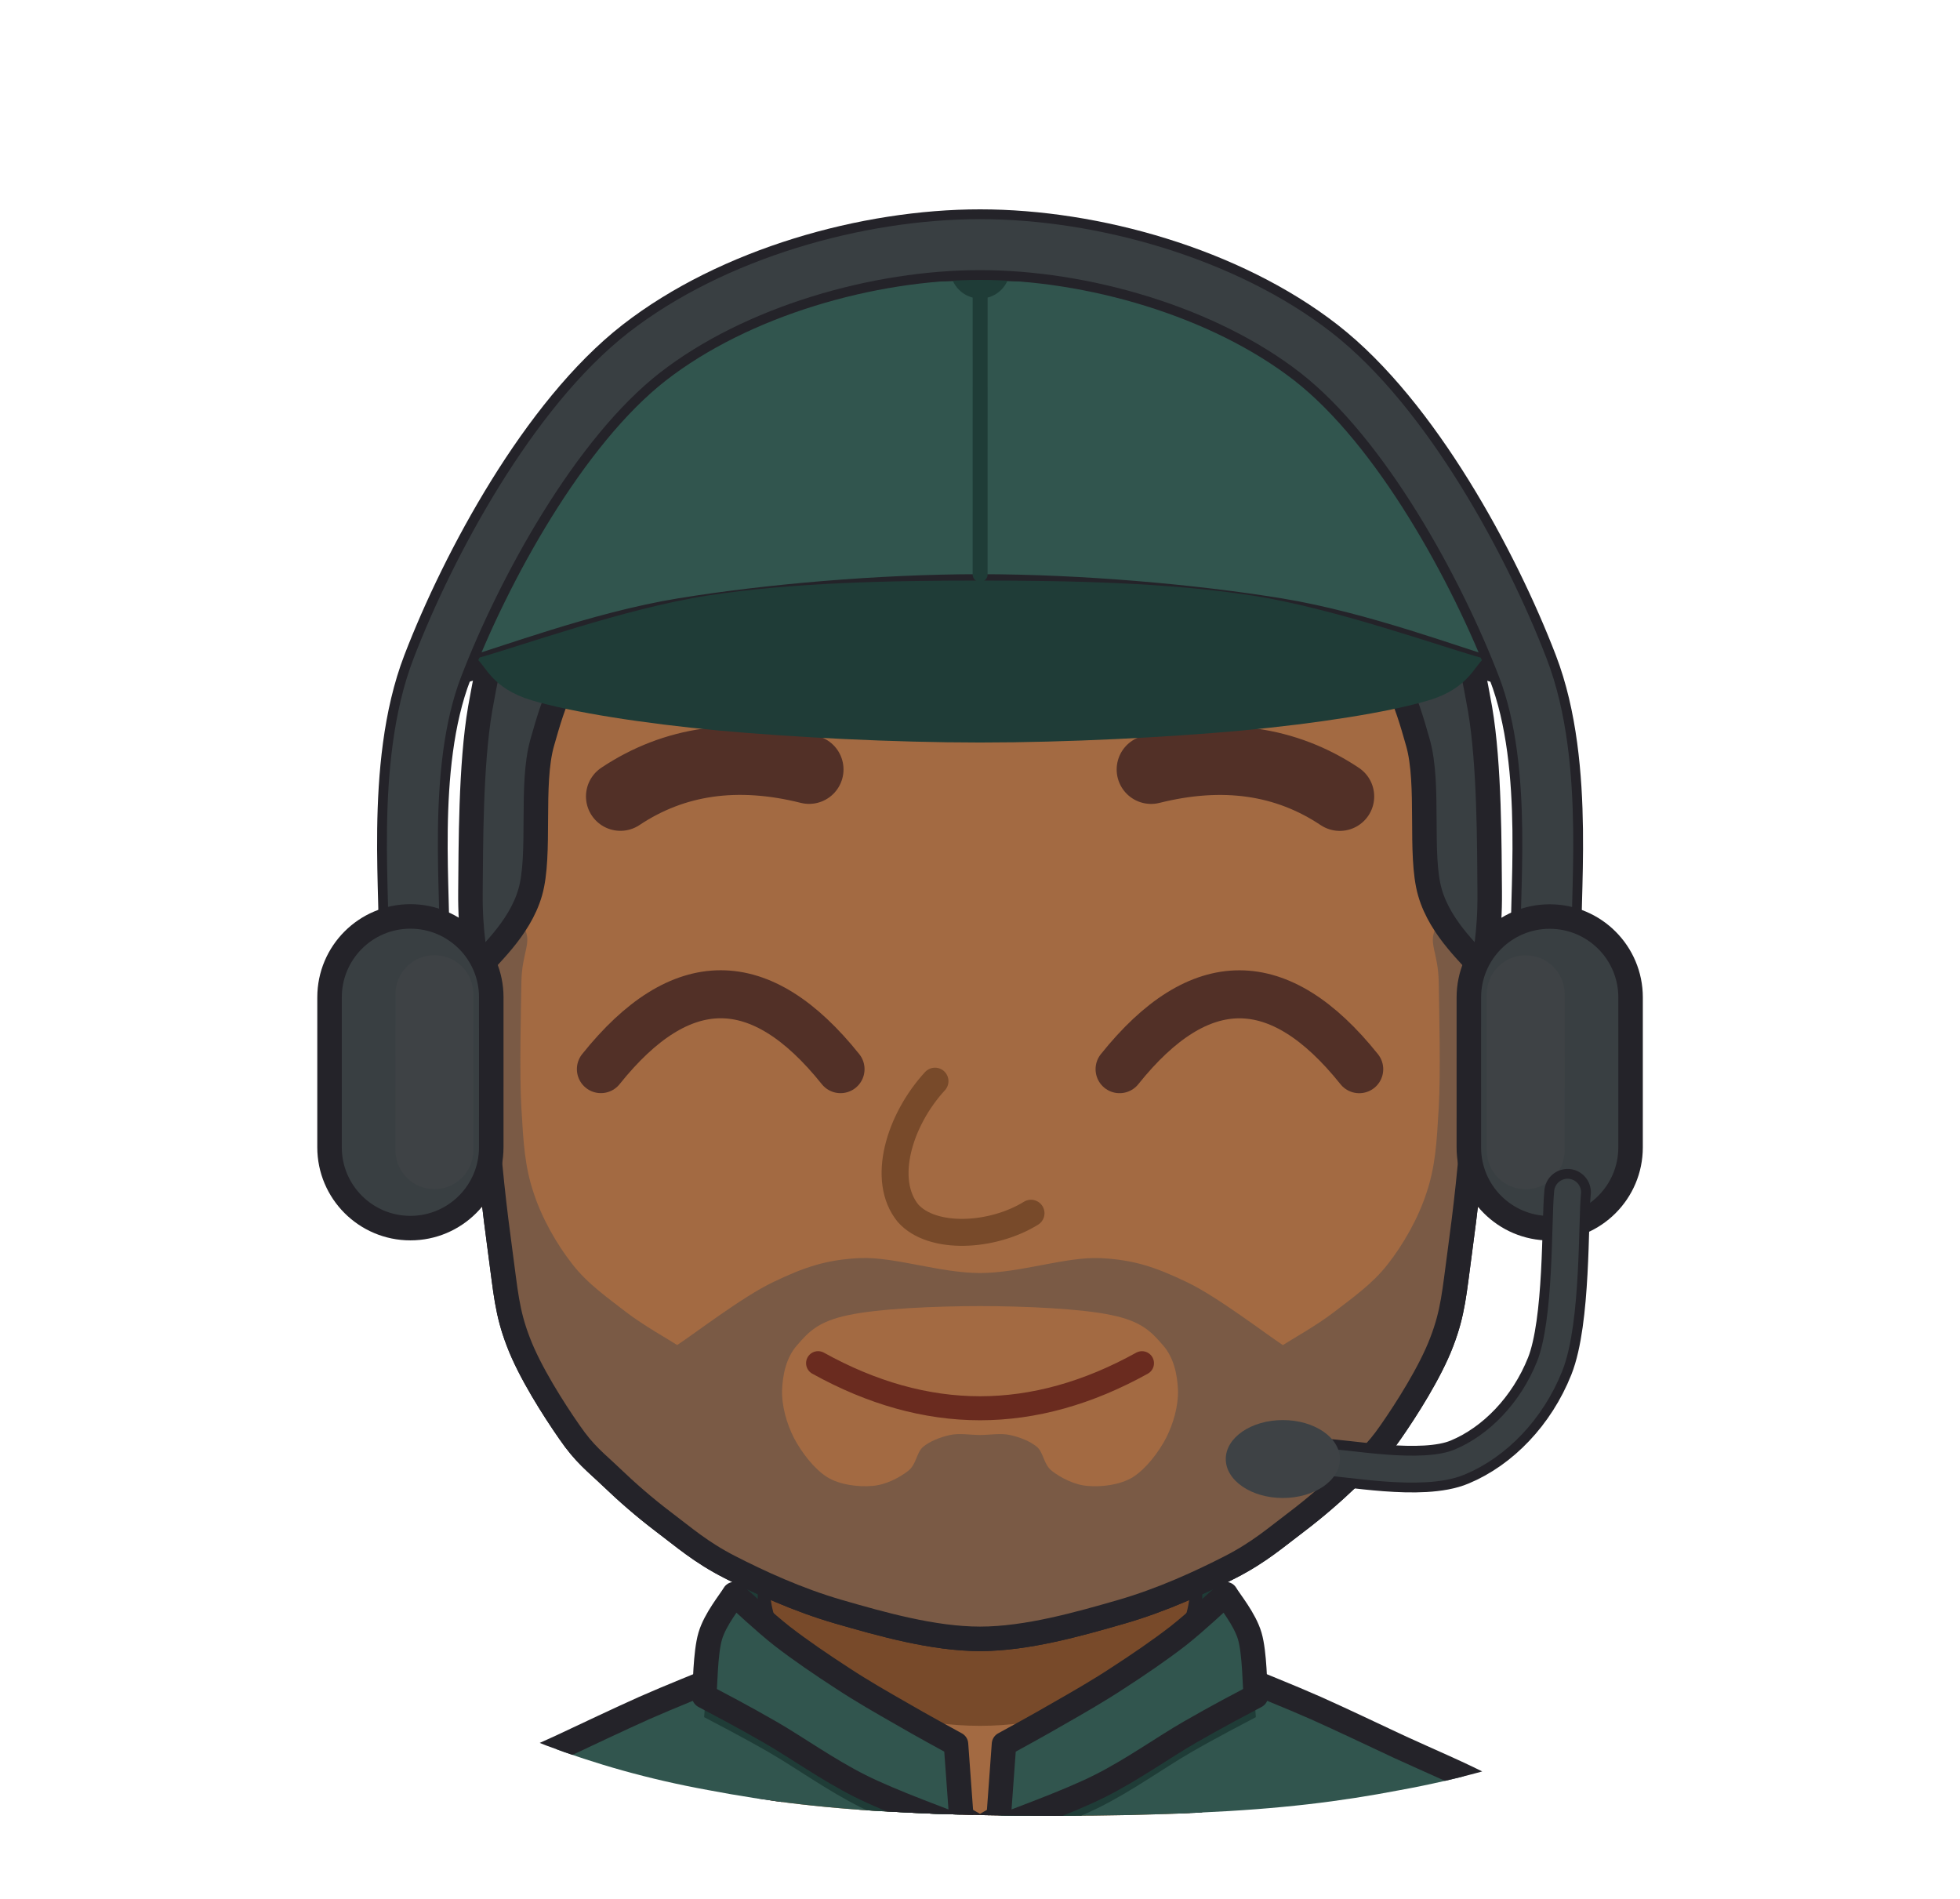
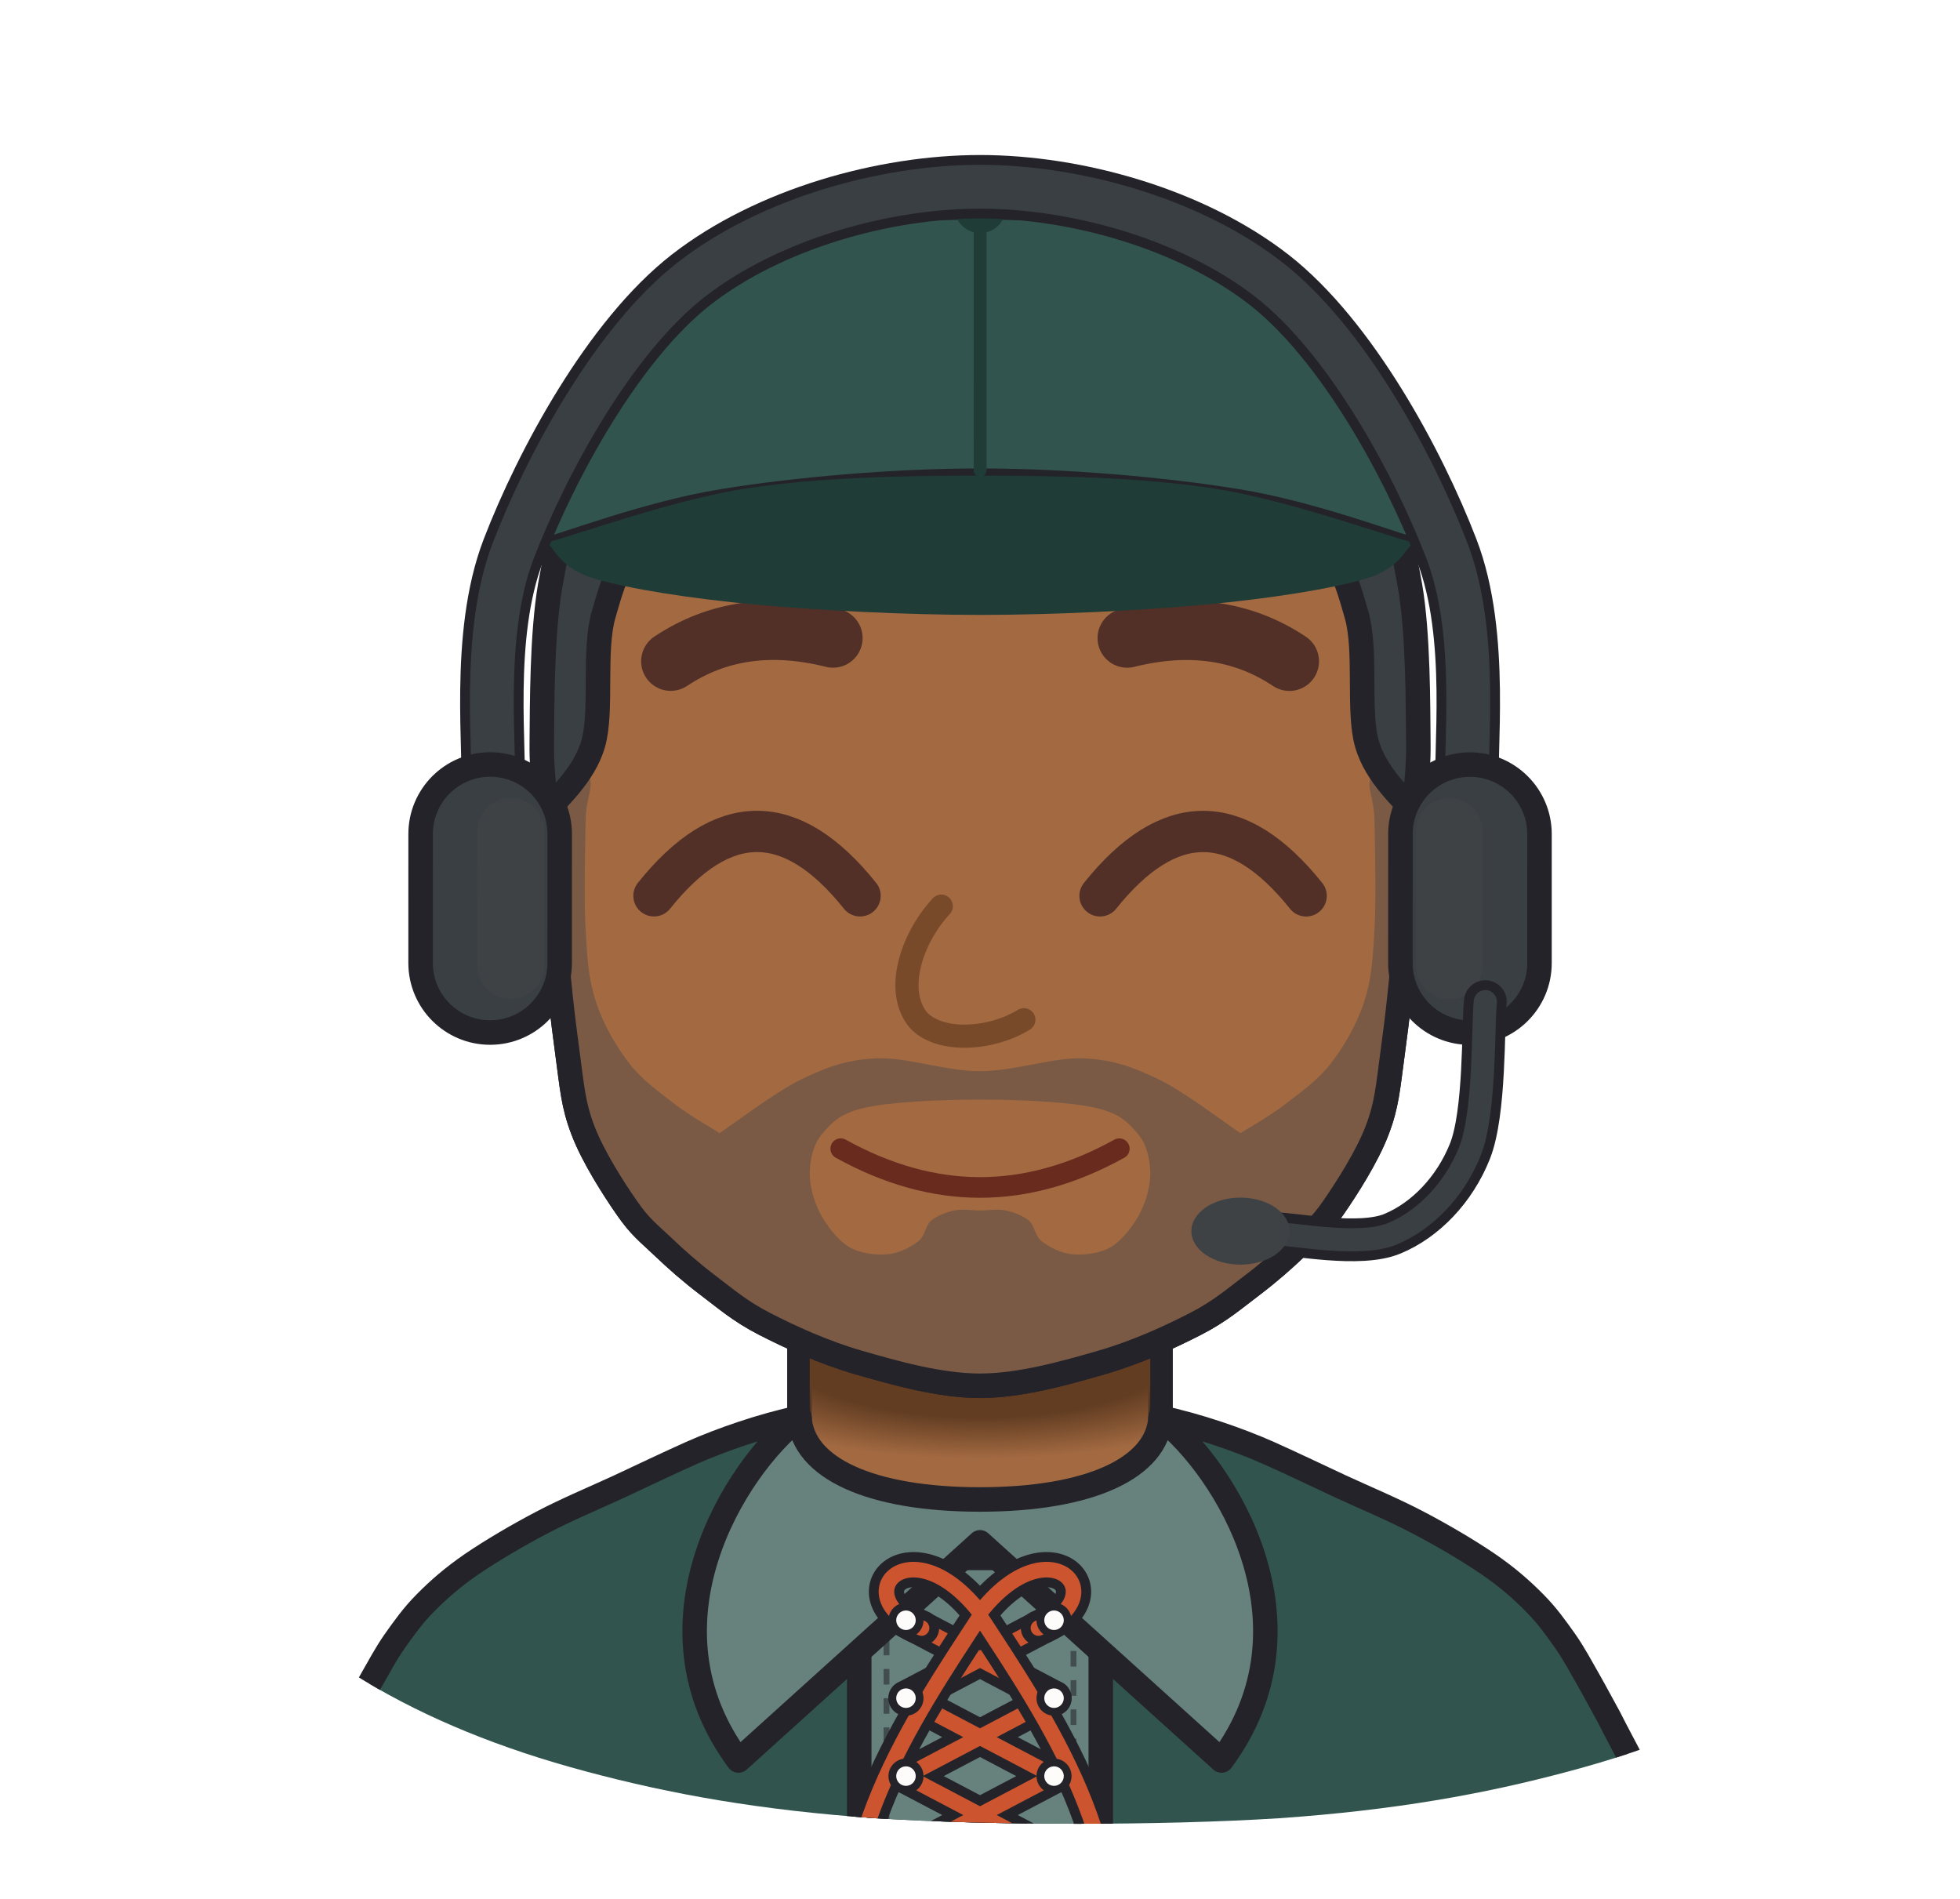
<svg xmlns="http://www.w3.org/2000/svg" viewBox="0 0 320 310" width="320" height="310">
  <defs>
    <clipPath id="cd17b">
      <rect x="-4000" y="-4000" width="9000" height="9000" />
    </clipPath>
+     <pattern id="cd17pat" width="60" height="60" patternUnits="userSpaceOnUse">
+       <rect width="60" height="60" fill="#7B2D86" />
+       <circle cx="30" cy="30" r="12" fill="#FFF4E6" />
+     </pattern>
    <clipPath id="cd17cr">
-       <path d="M1019.28 620.13C1040.02 589.43 1057.79 545.80 1036.78 522.90C1016.05 499.74 941.44 488.16 894.58 481.96C847.71 475.77 791.15 487.35 756.41 484.93C721.66 482.50 705.77 479.54 686.65 467.96C667.53 456.38 659.98 432.41 641.40 415.17C622.82 397.93 600.73 377.73 574.88 364.80C549.02 351.61 518.05 342.45 486.80 336.79C455.29 330.87 420.28 327.90 386.61 329.79C353.21 331.94 316.31 337.60 285.88 349.18C255.17 361.03 224.74 379.08 202.65 399.82C180.57 420.29 164.14 447.49 153.10 473.08C142.05 498.66 137.21 526.94 135.86 552.80C134.78 578.92 142.05 603.43 146.36 629.29C150.40 654.88 156.06 683.97 161.18 706.59C166.29 729.21 169.26 747.80 176.80 765.57C184.34 783.35 194.31 798.70 206.43 812.98C218.81 827.25 233.63 840.18 250.60 851.49C267.56 862.80 286.96 872.50 308.50 880.85C330.05 888.93 353.21 895.66 379.88 900.51C406.81 905.63 432.67 908.86 468.76 910.48C504.85 912.36 560.60 912.36 596.69 910.48C632.78 908.86 658.91 905.63 685.57 900.51C712.24 895.66 735.40 888.93 757.21 880.85C778.76 872.50 797.88 862.80 814.85 851.49C831.82 840.18 846.63 827.25 859.02 812.98C871.41 798.70 880.03 783.08 888.65 765.57C897.54 747.80 890.27 731.64 911.81 707.40C933.63 683.16 998.54 650.84 1019.28 620.13Z" />
-       <path d="M-473.50 -700.97L1473.50 -700.97L1473.50 664.63L-473.50 664.63Z" />
+       <path d="M1076.09 699.93C1069.77 658.54 1031.53 613.35 995.50 582.38C959.48 551.72 902.60 534.03 858.99 515.70C815.38 497.05 774.93 487.89 734.48 472.09C694.35 455.97 660.85 435.75 617.56 419.95C573.95 404.15 525.60 382.98 474.09 376.34C422.26 369.70 361.27 368.44 307.87 379.81C254.46 391.19 197.58 414.89 153.65 444.28C109.73 473.99 67.70 515.07 43.68 557.41C19.66 599.44 5.44 652.53 9.24 698.04C13.03 743.23 49.69 793.16 66.12 829.81C82.23 866.47 86.98 892.07 106.57 917.98C126.48 944.21 152.71 966.65 184.62 985.61C216.22 1004.57 253.83 1020.05 297.75 1031.74C341.36 1043.44 387.18 1051.65 446.28 1055.76C505.69 1059.55 594.17 1059.55 653.58 1055.76C712.67 1051.65 758.50 1043.44 802.11 1031.74C846.03 1020.05 883.64 1004.57 915.24 985.61C947.15 966.65 973.70 944.21 993.29 917.98C1012.88 892.07 1020.15 866.15 1033.74 829.81C1047.65 793.16 1082.41 741.01 1076.09 699.93Z" />
+       <path d="M-631.98 -820.90L1631.98 -820.90L1631.98 664.50L-631.98 664.50Z" />
    </clipPath>
    <clipPath id="cd17s">
-       <path d="M500 917.1L616.5 850.9C621.8 853.2 636.8 859.1 648.3 864.2C659.7 869.3 672.5 875.4 685.3 881.4C698.1 887.3 712.5 893.3 725 899.9C737.6 906.5 750.8 914.3 760.8 921.1C770.7 927.9 778 934.3 784.6 941C791.2 947.6 795.8 954.2 800.5 960.8C805.1 967.4 808.6 974.1 812.4 980.7C816.1 987.2 821.2 996.8 823 1000L177 1000C178.8 996.8 183.9 987.2 187.6 980.7C191.4 974.1 194.9 967.4 199.5 960.8C204.2 954.2 208.8 947.6 215.4 941C222 934.3 229.3 927.9 239.2 921.1C249.2 914.3 262.4 906.5 275 899.9C287.5 893.3 301.9 887.3 314.7 881.4C327.5 875.4 340.3 869.3 351.7 864.2C363.2 859.1 378.2 853.2 383.5 850.9L500 917.1Z" fill="#31554E" stroke="#242329" stroke-width="10.82" stroke-linejoin="round" stroke-linecap="round" transform="translate(500 1014) scale(0.86) translate(-500 -1000)" />
-       <path d="M378.2 868.2C378.7 863.7 378.7 849.2 380.9 841.7C383.1 834.2 389.7 826.2 391.5 823.2C395 826.2 404.7 835.5 412.6 841.7C420.6 847.9 430.3 854.5 439.1 860.2C447.9 865.9 457.2 871.2 465.6 876.1C474 881 485.4 887.1 489.4 889.3C489.9 895.5 491.6 920.2 492.1 926.4C484.6 923.3 461.2 914.9 447.1 907.9C432.9 900.8 418.8 890.7 407.3 884C395.9 877.4 383.1 870.8 378.2 868.2ZM621.8 868.2C621.3 863.7 621.3 849.2 619.1 841.7C616.9 834.2 610.3 826.2 608.5 823.2C605 826.2 595.3 835.5 587.4 841.7C579.4 847.9 569.7 854.5 560.9 860.2C552.1 865.9 542.8 871.2 534.4 876.1C526 881 514.6 887.1 510.6 889.3C510.1 895.5 508.4 920.2 507.9 926.4C515.4 923.3 538.8 914.9 552.9 907.9C567.1 900.8 581.2 890.7 592.7 884C604.1 877.4 616.9 870.8 621.8 868.2Z" fill="#1F3C37" transform="translate(500 1014) scale(0.86) translate(-500 -1000)" />
-       <path d="M378.2 858.9C378.7 854.5 378.7 839.9 380.9 832.4C383.1 824.9 389.7 817 391.5 813.9C395 817 404.7 826.2 412.6 832.4C420.6 838.6 430.3 845.2 439.1 850.9C447.9 856.7 457.2 862 465.6 866.8C474 871.7 485.4 877.9 489.4 880.1C489.9 886.2 491.6 911 492.1 917.1C484.6 914 461.2 905.7 447.1 898.6C432.9 891.5 418.8 881.4 407.3 874.8C395.9 868.2 383.1 861.5 378.2 858.9ZM621.8 858.9C621.3 854.5 621.3 839.9 619.1 832.4C616.9 824.9 610.3 817 608.5 813.9C605 817 595.3 826.2 587.4 832.4C579.4 838.6 569.7 845.2 560.9 850.9C552.1 856.7 542.8 862 534.4 866.8C526 871.7 514.6 877.9 510.6 880.1C510.1 886.2 508.4 911 507.9 917.1C515.4 914 538.8 905.7 552.9 898.6C567.1 891.5 581.2 881.4 592.7 874.8C604.1 868.2 616.9 861.5 621.8 858.9Z" fill="#31554E" stroke="#242329" stroke-width="10.82" stroke-linejoin="round" stroke-linecap="round" transform="translate(500 1014) scale(0.86) translate(-500 -1000)" />
-       <path d="M500 925.1L500 996" fill="none" stroke="#1F3C37" stroke-width="7.9" stroke-linecap="round" stroke-linejoin="round" transform="translate(500 1014) scale(0.86) translate(-500 -1000)" />
+       <path d="M500 899 C556 899 599.7 885 592.7 846.0 C611.7 850.0 633 857.4 648.3 864.2C659.7 869.3 672.5 875.4 685.3 881.4C698.1 887.3 712.5 893.3 725 899.9C737.6 906.5 750.8 914.3 760.8 921.1C770.7 927.9 778 934.3 784.6 941C791.2 947.6 795.8 954.2 800.5 960.8C805.1 967.4 808.6 974.1 812.4 980.7C816.1 987.2 821.2 996.8 823 1000C838 1030 872 1085 905 1200L95 1200C128 1085 162 1030 177 1000C178.8 996.8 183.9 987.2 187.6 980.7C191.4 974.1 194.9 967.4 199.5 960.8C204.2 954.2 208.8 947.6 215.4 941C222 934.3 229.3 927.9 239.2 921.1C249.2 914.3 262.4 906.5 275 899.9C287.5 893.3 301.9 887.3 314.7 881.4C327.5 875.4 340.3 869.3 351.7 864.2C367 857.4 388.3 850.0 407.3 846.0 C400.3 885 444 899 500 899Z" fill="#31554E" stroke="#242329" stroke-width="12.58" stroke-linejoin="round" stroke-linecap="round" transform="translate(500 1014) scale(0.86) translate(-500 -1000)" />
+       <path d="M438 918L562 918L562 1100L500 1160L438 1100Z" fill="#67817C" data-o="f" stroke="#242329" stroke-width="12.58" stroke-linejoin="round" stroke-linecap="round" transform="translate(500 1014) scale(0.86) translate(-500 -1000)" />
+       <path d="M452 930L452 1094L500 1142L548 1094L548 930" fill="none" stroke="#242329" stroke-width="3" stroke-dasharray="8 7" opacity=".55" transform="translate(500 1014) scale(0.86) translate(-500 -1000)" />
+       <path d="M500 888.0C556.0 888.0 591.0 872.0 592.7 846.0C626.0 872.0 676.0 952.0 624.0 1022.0L500.0 910.0L376.0 1022.0C324.0 952.0 374.0 872.0 407.3 846.0C409.0 872.0 444.0 888.0 500.0 888.0Z" fill="#67817C" stroke="#242329" stroke-width="12.58" stroke-linejoin="round" stroke-linecap="round" transform="translate(500 1014) scale(0.86) translate(-500 -1000)" />
+       <path d="M462 950L538 990M538 950L462 990M462 990L538 1030M538 990L462 1030M462 1030L538 1070M538 1030L462 1070M462 1070L538 1110M538 1070L462 1110" fill="none" stroke="#242329" stroke-width="15" stroke-linecap="round" stroke-linejoin="round" transform="translate(500 1014) scale(0.86) translate(-500 -1000)" />
+       <path d="M462 950L538 990M538 950L462 990M462 990L538 1030M538 990L462 1030M462 1030L538 1070M538 1030L462 1070M462 1070L538 1110M538 1070L462 1110" fill="none" stroke="#242329" stroke-width="18.06" stroke-linecap="round" stroke-linejoin="round" transform="translate(500 1014) scale(0.86) translate(-500 -1000)" />
+       <path d="M462 950L538 990M538 950L462 990M462 990L538 1030M538 990L462 1030M462 1030L538 1070M538 1030L462 1070M462 1070L538 1110M538 1070L462 1110" fill="none" stroke="#CC5530" stroke-width="8" stroke-linecap="round" stroke-linejoin="round" transform="translate(500 1014) scale(0.86) translate(-500 -1000)" />
+       <path d="M500 946C464 900 430 938 470 954M500 946C536 900 570 938 530 954M500 948C466 1000 418 1070 436 1145M500 948C534 1000 582 1070 564 1145" fill="none" stroke="#242329" stroke-width="15" stroke-linecap="round" stroke-linejoin="round" transform="translate(500 1014) scale(0.86) translate(-500 -1000)" />
+       <path d="M500 946C464 900 430 938 470 954M500 946C536 900 570 938 530 954M500 948C466 1000 418 1070 436 1145M500 948C534 1000 582 1070 564 1145" fill="none" stroke="#242329" stroke-width="18.06" stroke-linecap="round" stroke-linejoin="round" transform="translate(500 1014) scale(0.86) translate(-500 -1000)" />
+       <path d="M500 946C464 900 430 938 470 954M500 946C536 900 570 938 530 954M500 948C466 1000 418 1070 436 1145M500 948C534 1000 582 1070 564 1145" fill="none" stroke="#CC5530" stroke-width="8" stroke-linecap="round" stroke-linejoin="round" transform="translate(500 1014) scale(0.86) translate(-500 -1000)" />
    </clipPath>
    <clipPath id="cd17eL">
      <ellipse cx="385.5" cy="569" rx="59.6" ry="60.9" />
    </clipPath>
    <clipPath id="cd17eR">
      <ellipse cx="614.5" cy="569" rx="59.6" ry="60.9" />
    </clipPath>
    <filter id="cd17bl" x="-60%" y="-90%" width="220%" height="280%">
      <feGaussianBlur stdDeviation="15" />
    </filter>
    <clipPath id="cd17eo">
      <path d="M-1000 -1000H2000V2000H-1000Z" />
    </clipPath>
    <clipPath id="cd17ck">
      <ellipse cx="385.5" cy="561.1" rx="66.5" ry="65.2" />
      <ellipse cx="385.5" cy="569" rx="62.6" ry="63.9" />
      <ellipse cx="614.5" cy="561.1" rx="66.5" ry="65.2" />
      <ellipse cx="614.5" cy="569" rx="62.6" ry="63.9" />
    </clipPath>
  </defs>
-   <g transform="translate(-55 -107) scale(0.43)">
+   <g transform="translate(-24.9 -95.88) scale(0.3698)">
    <g clip-path="url(#cd17b)">
      <g transform="translate(500 1014) scale(0.86) translate(-500 -1000)">
        <g clip-path="url(#cd17cr)">
          <g transform="translate(0 0.06)">
-             <path d="M500 800.6C525.6 800.6 558.7 802.4 576.8 804.6C594.9 806.8 601.5 805.3 608.5 813.9C615.6 822.5 619.6 843.4 619.1 856.2C618.7 869 625.8 880.5 605.9 890.7C586 900.8 535.3 917.1 500 917.1C464.7 917.1 414 900.8 394.1 890.7C374.2 880.5 381.3 869 380.9 856.2C380.4 843.4 384.4 822.5 391.5 813.9C398.5 805.3 405.1 806.8 423.2 804.6C441.3 802.4 474.4 800.6 500 800.6Z" fill="#1F3C37" />
+             <g transform="translate(0 4)">
+               <path d="M500 814.0C555.0 814.0 578.7 819.0 592.7 846.0C626.0 872.0 676.0 952.0 624.0 1022.0L500.0 910.0L376.0 1022.0C324.0 952.0 374.0 872.0 407.3 846.0C421.3 819.0 445.0 814.0 500.0 814.0Z" fill="#67817C" data-o="f" stroke="#242329" stroke-width="12.58" stroke-linejoin="round" stroke-linecap="round" />
+               <path d="M500 814.0C555.0 814.0 578.7 819.0 592.7 846.0C591.0 872.0 556.0 888.0 500.0 888.0C444.0 888.0 409.0 872.0 407.3 846.0C421.3 819.0 445.0 814.0 500.0 814.0Z" fill="#000" fill-opacity=".16" />
+             </g>
          </g>
        </g>
        <g clip-path="url(#cd17cr)">
          <g transform="translate(0 0.06)">
-             <path d="M407.3 768.9L407.3 935.7Q407.3 967.4 439.1 967.4L560.9 967.4Q592.7 967.4 592.7 935.7L592.7 768.9Z" fill="#A36A42" stroke="#242329" stroke-width="10.82" stroke-linejoin="round" stroke-linecap="round" />
-             <ellipse cx="500" cy="811.2" rx="92.7" ry="60.9" fill="#784A2A" />
+             <path d="M407.3 768.9L407.3 935.7Q407.3 967.4 439.1 967.4L560.9 967.4Q592.7 967.4 592.7 935.7L592.7 768.9Z" fill="#A36A42" stroke="#242329" stroke-width="12.58" stroke-linejoin="round" stroke-linecap="round" />
+             <defs>
+               <radialGradient id="cd17ns" gradientUnits="userSpaceOnUse" cx="0" cy="0" r="1" gradientTransform="translate(500 815) scale(170 58)">
+                 <stop offset="0" stop-color="#623d22" stop-opacity="1" />
+                 <stop offset="0.6" stop-color="#623d22" stop-opacity="1" />
+                 <stop offset="0.97" stop-color="#623d22" stop-opacity="0" />
+               </radialGradient>
+             </defs>
+             <rect x="412.6" y="768.9" width="174.8" height="166" fill="url(#cd17ns)" />
          </g>
        </g>
        <g transform="matrix(1 0.0001 -0.0001 1 0.08335 0.01754)">
-           <ellipse cx="275.6" cy="583.6" rx="35.1" ry="51.6" transform="rotate(-6 275.6 583.6)" fill="#A36A42" stroke="#242329" stroke-width="10.82" stroke-linejoin="round" stroke-linecap="round" />
-           <ellipse cx="724.4" cy="583.6" rx="35.1" ry="51.6" transform="rotate(6 724.4 583.6)" fill="#A36A42" stroke="#242329" stroke-width="10.82" stroke-linejoin="round" stroke-linecap="round" />
+           <ellipse cx="275.6" cy="583.6" rx="35.1" ry="51.6" transform="rotate(-6 275.6 583.6)" fill="#A36A42" stroke="#242329" stroke-width="12.58" stroke-linejoin="round" stroke-linecap="round" />
+           <ellipse cx="724.4" cy="583.6" rx="35.1" ry="51.6" transform="rotate(6 724.4 583.6)" fill="#A36A42" stroke="#242329" stroke-width="12.58" stroke-linejoin="round" stroke-linecap="round" />
          <path d="M281.3 496.1C281.3 518.4 271 529.5 260.6 535.4L286.2 583.6ZM718.7 496.1C718.7 518.4 729 529.5 739.4 535.4L713.8 583.6ZM291.8 671C288.8 648.8 276.3 637.3 265.8 631.7L286.2 583.6ZM708.2 671C711.2 648.8 723.7 637.3 734.2 631.7L713.8 583.6Z" fill="#A36A42" />
          <path d="M252.5 558.4C263.1 561.1 267.7 571.6 267 584.9C266.4 594.2 265 602.1 265.7 608.7M747.5 558.4C736.9 561.1 732.3 571.6 733 584.9C733.6 594.2 735 602.1 734.3 608.7" fill="none" stroke="#784A2A" stroke-width="10.6" stroke-linecap="round" stroke-linejoin="round" />
        </g>
        <g transform="matrix(1 0.0001 -0.0001 1 0.08335 0.01754)">
-           <path d="M500 255.3C526.5 255.3 554.7 258.6 579.4 265.9C604.1 273.2 628.8 284 648.3 299C667.7 314 684.4 334.9 695.9 355.9C707.4 376.8 712.9 400 717.1 424.7C721.3 449.4 720.8 475.5 721.1 504.1C721.3 532.8 720 570.3 718.4 596.8C716.9 623.3 714.2 645.3 711.8 663C709.4 680.6 708.9 689.5 703.8 702.7C698.8 715.9 688.2 732.5 681.3 742.4C674.5 752.3 669.8 755.6 662.8 762.3C655.9 768.9 648.4 775.5 639.7 782.1C630.9 788.7 623.4 795.4 610.5 802C597.6 808.6 580.6 816.5 562.2 821.8C543.8 827.1 520.7 833.7 500 833.7C479.3 833.7 456.2 827.1 437.8 821.8C419.4 816.5 402.4 808.6 389.5 802C376.6 795.4 369.1 788.7 360.3 782.1C351.6 775.5 344.1 768.9 337.2 762.3C330.2 755.6 325.5 752.3 318.7 742.4C311.8 732.5 301.2 715.9 296.2 702.7C291.1 689.5 290.6 680.6 288.2 663C285.8 645.3 283.1 623.3 281.6 596.8C280 570.3 278.7 532.8 278.9 504.1C279.2 475.5 278.7 449.4 282.9 424.7C287.1 400 292.6 376.8 304.1 355.9C315.6 334.9 332.3 314 351.7 299C371.2 284 395.9 273.2 420.6 265.9C445.3 258.6 473.5 255.3 500 255.3Z" fill="#A36A42" data-sk="1" stroke="#242329" stroke-width="10.82" stroke-linejoin="round" stroke-linecap="round" />
+           <path d="M500 255.3C526.5 255.3 554.7 258.6 579.4 265.9C604.1 273.2 628.8 284 648.3 299C667.7 314 684.4 334.9 695.9 355.9C707.4 376.8 712.9 400 717.1 424.7C721.3 449.4 720.8 475.5 721.1 504.1C721.3 532.8 720 570.3 718.4 596.8C716.9 623.3 714.2 645.3 711.8 663C709.4 680.6 708.9 689.5 703.8 702.7C698.8 715.9 688.2 732.5 681.3 742.4C674.5 752.3 669.8 755.6 662.8 762.3C655.9 768.9 648.4 775.5 639.7 782.1C630.9 788.7 623.4 795.4 610.5 802C597.6 808.6 580.6 816.5 562.2 821.8C543.8 827.1 520.7 833.7 500 833.7C479.3 833.7 456.2 827.1 437.8 821.8C419.4 816.5 402.4 808.6 389.5 802C376.6 795.4 369.1 788.7 360.3 782.1C351.6 775.5 344.1 768.9 337.2 762.3C330.2 755.6 325.5 752.3 318.7 742.4C311.8 732.5 301.2 715.9 296.2 702.7C291.1 689.5 290.6 680.6 288.2 663C285.8 645.3 283.1 623.3 281.6 596.8C280 570.3 278.7 532.8 278.9 504.1C279.2 475.5 278.7 449.4 282.9 424.7C287.1 400 292.6 376.8 304.1 355.9C315.6 334.9 332.3 314 351.7 299C371.2 284 395.9 273.2 420.6 265.9C445.3 258.6 473.5 255.3 500 255.3Z" fill="#A36A42" data-sk="1" stroke="#242329" stroke-width="12.58" stroke-linejoin="round" stroke-linecap="round" />
        </g>
        <g clip-path="url(#cd17cr)">
          <g transform="translate(0 0.13)">
-             <path d="M500 917.1L616.5 850.9C621.8 853.2 636.8 859.1 648.3 864.2C659.7 869.3 672.5 875.4 685.3 881.4C698.1 887.3 712.5 893.3 725 899.9C737.6 906.5 750.8 914.3 760.8 921.1C770.7 927.9 778 934.3 784.6 941C791.2 947.6 795.8 954.2 800.5 960.8C805.1 967.4 808.6 974.1 812.4 980.7C816.1 987.2 821.2 996.8 823 1000L177 1000C178.8 996.8 183.9 987.2 187.6 980.7C191.4 974.1 194.9 967.4 199.5 960.8C204.2 954.2 208.8 947.6 215.4 941C222 934.3 229.3 927.9 239.2 921.1C249.2 914.3 262.4 906.5 275 899.9C287.5 893.3 301.9 887.3 314.7 881.4C327.5 875.4 340.3 869.3 351.7 864.2C363.2 859.1 378.2 853.2 383.5 850.9L500 917.1Z" fill="#31554E" stroke="#242329" stroke-width="10.82" stroke-linejoin="round" stroke-linecap="round" />
-             <path d="M378.2 868.2C378.7 863.7 378.7 849.2 380.9 841.7C383.1 834.2 389.7 826.2 391.5 823.2C395 826.2 404.7 835.5 412.6 841.7C420.6 847.9 430.3 854.5 439.1 860.2C447.9 865.9 457.2 871.2 465.6 876.1C474 881 485.4 887.1 489.4 889.3C489.9 895.5 491.6 920.2 492.1 926.4C484.6 923.3 461.2 914.9 447.1 907.9C432.9 900.8 418.8 890.7 407.3 884C395.9 877.4 383.1 870.8 378.2 868.2ZM621.8 868.2C621.3 863.7 621.3 849.2 619.1 841.7C616.9 834.2 610.3 826.2 608.5 823.2C605 826.2 595.3 835.5 587.4 841.7C579.4 847.9 569.7 854.5 560.9 860.2C552.1 865.9 542.8 871.2 534.4 876.1C526 881 514.6 887.1 510.6 889.3C510.1 895.5 508.4 920.2 507.9 926.4C515.4 923.3 538.8 914.9 552.9 907.9C567.1 900.8 581.2 890.7 592.7 884C604.1 877.4 616.9 870.8 621.8 868.2Z" fill="#1F3C37" />
-             <path d="M378.2 858.9C378.7 854.5 378.7 839.9 380.9 832.4C383.1 824.9 389.7 817 391.5 813.9C395 817 404.7 826.2 412.6 832.4C420.6 838.6 430.3 845.2 439.1 850.9C447.9 856.7 457.2 862 465.6 866.8C474 871.7 485.4 877.9 489.4 880.1C489.9 886.2 491.6 911 492.1 917.1C484.6 914 461.2 905.7 447.1 898.6C432.9 891.5 418.8 881.4 407.3 874.8C395.9 868.2 383.1 861.5 378.2 858.9ZM621.8 858.9C621.3 854.5 621.3 839.9 619.1 832.4C616.9 824.9 610.3 817 608.5 813.9C605 817 595.3 826.2 587.4 832.4C579.4 838.6 569.7 845.2 560.9 850.9C552.1 856.7 542.8 862 534.4 866.8C526 871.7 514.6 877.9 510.6 880.1C510.1 886.2 508.4 911 507.9 917.1C515.4 914 538.8 905.7 552.9 898.6C567.1 891.5 581.2 881.4 592.7 874.8C604.1 868.2 616.9 861.5 621.8 858.9Z" fill="#31554E" stroke="#242329" stroke-width="10.82" stroke-linejoin="round" stroke-linecap="round" />
-             <path d="M500 925.1L500 996" fill="none" stroke="#1F3C37" stroke-width="7.9" stroke-linecap="round" stroke-linejoin="round" />
+             <g transform="translate(0 4)">
+               <path d="M500 899 C556 899 599.7 885 592.7 846.0 C611.7 850.0 633 857.4 648.3 864.2C659.7 869.3 672.5 875.4 685.3 881.4C698.1 887.3 712.5 893.3 725 899.9C737.6 906.5 750.8 914.3 760.8 921.1C770.7 927.9 778 934.3 784.6 941C791.2 947.6 795.8 954.2 800.5 960.8C805.1 967.4 808.6 974.1 812.4 980.7C816.1 987.2 821.2 996.8 823 1000C838 1030 872 1085 905 1200L95 1200C128 1085 162 1030 177 1000C178.8 996.8 183.9 987.2 187.6 980.7C191.4 974.1 194.9 967.4 199.5 960.8C204.2 954.2 208.8 947.6 215.4 941C222 934.3 229.3 927.9 239.2 921.1C249.2 914.3 262.4 906.5 275 899.9C287.5 893.3 301.9 887.3 314.7 881.4C327.5 875.4 340.3 869.3 351.7 864.2C367 857.4 388.3 850.0 407.3 846.0 C400.3 885 444 899 500 899Z" fill="#31554E" stroke="#242329" stroke-width="12.58" stroke-linejoin="round" stroke-linecap="round" />
+               <path d="M438 918L562 918L562 1100L500 1160L438 1100Z" fill="#67817C" data-o="f" stroke="#242329" stroke-width="12.58" stroke-linejoin="round" stroke-linecap="round" />
+               <path d="M452 930L452 1094L500 1142L548 1094L548 930" fill="none" stroke="#242329" stroke-width="3" stroke-dasharray="8 7" opacity=".55" />
+               <path d="M500 888.0C556.0 888.0 591.0 872.0 592.7 846.0C626.0 872.0 676.0 952.0 624.0 1022.0L500.0 910.0L376.0 1022.0C324.0 952.0 374.0 872.0 407.3 846.0C409.0 872.0 444.0 888.0 500.0 888.0Z" fill="#67817C" stroke="#242329" stroke-width="12.58" stroke-linejoin="round" stroke-linecap="round" />
+               <path d="M462 950L538 990M538 950L462 990M462 990L538 1030M538 990L462 1030M462 1030L538 1070M538 1030L462 1070M462 1070L538 1110M538 1070L462 1110" fill="none" stroke="#242329" stroke-width="15" stroke-linecap="round" stroke-linejoin="round" />
+               <path d="M462 950L538 990M538 950L462 990M462 990L538 1030M538 990L462 1030M462 1030L538 1070M538 1030L462 1070M462 1070L538 1110M538 1070L462 1110" fill="none" stroke="#242329" stroke-width="18.06" stroke-linecap="round" stroke-linejoin="round" />
+               <path d="M462 950L538 990M538 950L462 990M462 990L538 1030M538 990L462 1030M462 1030L538 1070M538 1030L462 1070M462 1070L538 1110M538 1070L462 1110" fill="none" stroke="#CC5530" stroke-width="8" stroke-linecap="round" stroke-linejoin="round" />
+               <path d="M500 946C464 900 430 938 470 954M500 946C536 900 570 938 530 954M500 948C466 1000 418 1070 436 1145M500 948C534 1000 582 1070 564 1145" fill="none" stroke="#242329" stroke-width="15" stroke-linecap="round" stroke-linejoin="round" />
+               <path d="M500 946C464 900 430 938 470 954M500 946C536 900 570 938 530 954M500 948C466 1000 418 1070 436 1145M500 948C534 1000 582 1070 564 1145" fill="none" stroke="#242329" stroke-width="18.06" stroke-linecap="round" stroke-linejoin="round" />
+               <path d="M500 946C464 900 430 938 470 954M500 946C536 900 570 938 530 954M500 948C466 1000 418 1070 436 1145M500 948C534 1000 582 1070 564 1145" fill="none" stroke="#CC5530" stroke-width="8" stroke-linecap="round" stroke-linejoin="round" />
+               <circle cx="462" cy="950" r="7" fill="#FDFCFA" stroke="#242329" stroke-width="4" />
+               <circle cx="462" cy="990" r="7" fill="#FDFCFA" stroke="#242329" stroke-width="4" />
+               <circle cx="462" cy="1030" r="7" fill="#FDFCFA" stroke="#242329" stroke-width="4" />
+               <circle cx="462" cy="1070" r="7" fill="#FDFCFA" stroke="#242329" stroke-width="4" />
+               <circle cx="462" cy="1110" r="7" fill="#FDFCFA" stroke="#242329" stroke-width="4" />
+               <circle cx="538" cy="950" r="7" fill="#FDFCFA" stroke="#242329" stroke-width="4" />
+               <circle cx="538" cy="990" r="7" fill="#FDFCFA" stroke="#242329" stroke-width="4" />
+               <circle cx="538" cy="1030" r="7" fill="#FDFCFA" stroke="#242329" stroke-width="4" />
+               <circle cx="538" cy="1070" r="7" fill="#FDFCFA" stroke="#242329" stroke-width="4" />
+               <circle cx="538" cy="1110" r="7" fill="#FDFCFA" stroke="#242329" stroke-width="4" />
+             </g>
          </g>
        </g>
        <g transform="matrix(1 0.0001 -0.0001 1 0.08335 0.01754)">
          <g filter="url(#cd17bl)">
            <ellipse cx="330.6" cy="668.3" rx="35.7" ry="19.9" fill="#BB643F" opacity="0.000" transform="matrix(0.4 0 0 0.4 198.36 400.98)" />
          </g>
          <g filter="url(#cd17bl)">
            <ellipse cx="669.4" cy="668.3" rx="35.7" ry="19.9" fill="#BB643F" opacity="0.000" transform="matrix(0.4 0 0 0.4 401.64 400.98)" />
          </g>
        </g>
        <g transform="matrix(1 0.0001 -0.0001 1 0.08335 0.01754)">
          <path d="M633.7 704C637.4 701.6 648.5 695.4 656.2 689.5C663.9 683.5 673.2 677.1 680 668.3C686.9 659.5 693.5 648 697.2 636.5C701 625 701.6 614.9 702.5 599.4C703.4 584 702.7 557.1 702.5 543.8C702.3 530.6 697.7 526.6 701.2 520C704.7 513.4 720.4 491.3 723.7 504.1C727 516.9 722.6 570.3 721.1 596.8C719.5 623.3 716.9 645.3 714.4 663C712 680.6 711.6 689.5 706.5 702.7C701.4 715.9 690.8 732.5 684 742.4C677.2 752.3 672.4 755.6 665.5 762.3C658.5 768.9 651 775.5 642.3 782.1C633.6 788.7 626.1 795.4 613.2 802C600.3 808.6 583.7 816.1 564.9 821.8C546 827.6 521.6 836.4 500 836.4C478.4 836.4 454 827.6 435.1 821.8C416.3 816.1 399.7 808.6 386.8 802C373.9 795.4 366.4 788.7 357.7 782.1C349 775.5 341.5 768.9 334.5 762.3C327.6 755.6 322.8 752.3 316 742.4C309.2 732.5 298.6 715.9 293.5 702.7C288.4 689.5 288 680.6 285.6 663C283.1 645.3 280.5 623.3 278.9 596.8C277.4 570.3 273 516.9 276.3 504.1C279.6 491.3 295.3 513.4 298.8 520C302.3 526.6 297.7 530.6 297.5 543.8C297.3 557.1 296.6 584 297.5 599.4C298.4 614.9 299 625 302.8 636.5C306.5 648 313.1 659.5 320 668.3C326.8 677.1 336.1 683.5 343.8 689.5C351.5 695.4 362.6 701.6 366.3 704C373.4 699.4 395.2 682.6 408.7 676.2C422.1 669.8 431.8 666.3 447.1 665.6C462.3 665 482.4 672.2 500 672.2C517.6 672.2 537.7 665 552.9 665.6C568.2 666.3 577.9 669.8 591.3 676.2C604.8 682.6 626.6 699.4 633.7 704ZM500 686.8C519.4 686.8 544.8 687.9 558.2 690.8C571.7 693.6 575.9 698.5 580.7 704C585.6 709.5 587.1 717 587.4 723.9C587.6 730.7 585.4 738.7 582.1 745.1C578.8 751.4 573.2 758.7 567.5 762.3C561.8 765.8 553.6 766.7 547.7 766.2C541.7 765.8 535.5 762.5 531.8 759.6C528 756.7 528.2 751.7 525.2 749C522.1 746.4 517.4 744.6 513.2 743.7C509 742.8 504.4 743.7 500 743.7C495.6 743.7 491 742.8 486.8 743.7C482.6 744.6 477.9 746.4 474.8 749C471.8 751.7 472 756.7 468.2 759.6C464.5 762.5 458.3 765.8 452.3 766.2C446.4 766.7 438.2 765.8 432.5 762.3C426.8 758.7 421.2 751.4 417.9 745.1C414.6 738.7 412.4 730.7 412.6 723.9C412.9 717 414.4 709.5 419.3 704C424.1 698.5 428.3 693.6 441.8 690.8C455.2 687.9 480.6 686.8 500 686.8Z" fill="#7A5A45" fill-rule="evenodd" />
-           <path d="M500 255.3C526.5 255.3 554.7 258.6 579.4 265.9C604.1 273.2 628.8 284 648.3 299C667.7 314 684.4 334.9 695.9 355.9C707.4 376.8 712.9 400 717.1 424.7C721.3 449.4 720.8 475.5 721.1 504.1C721.3 532.8 720 570.3 718.4 596.8C716.9 623.3 714.2 645.3 711.8 663C709.4 680.6 708.9 689.5 703.8 702.7C698.8 715.9 688.2 732.5 681.3 742.4C674.5 752.3 669.8 755.6 662.8 762.3C655.9 768.9 648.4 775.5 639.7 782.1C630.9 788.7 623.4 795.4 610.5 802C597.6 808.6 580.6 816.5 562.2 821.8C543.8 827.1 520.7 833.7 500 833.7C479.3 833.7 456.2 827.1 437.8 821.8C419.4 816.5 402.4 808.6 389.5 802C376.6 795.4 369.1 788.7 360.3 782.1C351.6 775.5 344.1 768.9 337.2 762.3C330.2 755.6 325.5 752.3 318.7 742.4C311.8 732.5 301.2 715.9 296.2 702.7C291.1 689.5 290.6 680.6 288.2 663C285.8 645.3 283.1 623.3 281.6 596.8C280 570.3 278.7 532.8 278.9 504.1C279.2 475.5 278.7 449.4 282.9 424.7C287.1 400 292.6 376.8 304.1 355.9C315.6 334.9 332.3 314 351.7 299C371.2 284 395.9 273.2 420.6 265.9C445.3 258.6 473.5 255.3 500 255.3Z" fill="none" stroke="#242329" stroke-width="10.82" stroke-linejoin="round" stroke-linecap="round" />
+           <path d="M500 255.3C526.5 255.3 554.7 258.6 579.4 265.9C604.1 273.2 628.8 284 648.3 299C667.7 314 684.4 334.9 695.9 355.9C707.4 376.8 712.9 400 717.1 424.7C721.3 449.4 720.8 475.5 721.1 504.1C721.3 532.8 720 570.3 718.4 596.8C716.9 623.3 714.2 645.3 711.8 663C709.4 680.6 708.9 689.5 703.8 702.7C698.8 715.9 688.2 732.5 681.3 742.4C674.5 752.3 669.8 755.6 662.8 762.3C655.9 768.9 648.4 775.5 639.7 782.1C630.9 788.7 623.4 795.4 610.5 802C597.6 808.6 580.6 816.5 562.2 821.8C543.8 827.1 520.7 833.7 500 833.7C479.3 833.7 456.2 827.1 437.8 821.8C419.4 816.5 402.4 808.6 389.5 802C376.6 795.4 369.1 788.7 360.3 782.1C351.6 775.5 344.1 768.9 337.2 762.3C330.2 755.6 325.5 752.3 318.7 742.4C311.8 732.5 301.2 715.9 296.2 702.7C291.1 689.5 290.6 680.6 288.2 663C285.8 645.3 283.1 623.3 281.6 596.8C280 570.3 278.7 532.8 278.9 504.1C279.2 475.5 278.7 449.4 282.9 424.7C287.1 400 292.6 376.8 304.1 355.9C315.6 334.9 332.3 314 351.7 299C371.2 284 395.9 273.2 420.6 265.9C445.3 258.6 473.5 255.3 500 255.3Z" fill="none" stroke="#242329" stroke-width="12.58" stroke-linejoin="round" stroke-linecap="round" />
        </g>
        <g transform="matrix(1 0.0001 -0.0001 1 0.08335 0.01754)">
-           <path fill="#393F42" data-o="f" d="M722.1 538.6C718.1 532.8 703.4 520.9 698.6 504.1C693.8 487.4 698.6 456.5 693.3 438C688 419.4 683.6 404.4 666.8 392.9C650 381.5 620.5 374 592.7 369.1C564.9 364.3 530.9 363.8 500 363.8C469.1 363.8 435.1 364.3 407.3 369.1C379.5 374 350 381.5 333.2 392.9C316.4 404.4 312 419.4 306.7 438C301.4 456.5 306.2 487.4 301.4 504.1C296.6 520.9 281.9 532.8 277.9 538.6C277.4 532.7 274.8 522.9 275 503.7C275.2 484.4 275 448 279.3 423C283.7 397.9 289.4 374.5 301.1 353.2C312.8 332 329.9 310.8 349.6 295.6C369.3 280.4 394.4 269.5 419.4 262.1C444.5 254.7 473.1 251.3 500 251.3C526.9 251.3 555.5 254.7 580.6 262.1C605.6 269.5 630.7 280.4 650.4 295.6C670.1 310.8 687.2 332 698.9 353.2C710.6 374.5 716.3 397.9 720.7 423C725 448 724.8 484.4 725 503.7C725.2 522.9 722.6 532.7 722.1 538.6Z" stroke="#242329" stroke-width="10.82" stroke-linejoin="round" stroke-linecap="round" />
+           <path fill="#393F42" data-o="f" d="M722.1 538.6C718.1 532.8 703.4 520.9 698.6 504.1C693.8 487.4 698.6 456.5 693.3 438C688 419.4 683.6 404.4 666.8 392.9C650 381.5 620.5 374 592.7 369.1C564.9 364.3 530.9 363.8 500 363.8C469.1 363.8 435.1 364.3 407.3 369.1C379.5 374 350 381.5 333.2 392.9C316.4 404.4 312 419.4 306.7 438C301.4 456.5 306.2 487.4 301.4 504.1C296.6 520.9 281.9 532.8 277.9 538.6C277.4 532.7 274.8 522.9 275 503.7C275.2 484.4 275 448 279.3 423C283.7 397.9 289.4 374.5 301.1 353.2C312.8 332 329.9 310.8 349.6 295.6C369.3 280.4 394.4 269.5 419.4 262.1C444.5 254.7 473.1 251.3 500 251.3C526.9 251.3 555.5 254.7 580.6 262.1C605.6 269.5 630.7 280.4 650.4 295.6C670.1 310.8 687.2 332 698.9 353.2C710.6 374.5 716.3 397.9 720.7 423C725 448 724.8 484.4 725 503.7C725.2 522.9 722.6 532.7 722.1 538.6Z" stroke="#242329" stroke-width="12.58" stroke-linejoin="round" stroke-linecap="round" />
        </g>
        <g transform="matrix(1 0.0001 -0.0001 1 0.08335 0.01754)">
          <g clip-path="url(#cd17eo)" display="none">
            <g>
              <ellipse cx="385.5" cy="561.1" rx="63.5" ry="62.2" fill="#523027" />
              <ellipse cx="385.5" cy="569" rx="59.6" ry="60.9" fill="#FDFCFA" />
              <g clip-path="url(#cd17eL)">
                <g transform="translate(0.00 0.00)">
                  <ellipse cx="397.4" cy="573.6" rx="38.4" ry="44.3" fill="#050404" />
                  <circle cx="381.5" cy="552.5" r="11.3" fill="#FDFCFA" />
                  <circle cx="416.6" cy="590.8" r="5.8" fill="#FDFCFA" />
                </g>
              </g>
            </g>
            <g>
              <ellipse cx="614.5" cy="561.1" rx="63.5" ry="62.2" fill="#523027" />
              <ellipse cx="614.5" cy="569" rx="59.6" ry="60.9" fill="#FDFCFA" />
              <g clip-path="url(#cd17eR)">
                <g transform="translate(0.00 0.00)">
                  <ellipse cx="602.6" cy="573.6" rx="38.4" ry="44.3" fill="#050404" />
                  <circle cx="586.7" cy="552.5" r="11.3" fill="#FDFCFA" />
                  <circle cx="621.8" cy="590.8" r="5.8" fill="#FDFCFA" />
                </g>
              </g>
            </g>
          </g>
          <g clip-path="url(#cd17ck)">
            <g>
              <path d="M312.7 618C312.7 669.6 458.3 669.6 458.3 618Q385.5 596.8 312.7 618ZM541.7 618C541.7 669.6 687.3 669.6 687.3 618Q614.5 596.8 541.7 618Z" fill="#A36A42" display="none" />
            </g>
          </g>
          <path fill="none" stroke="#523027" stroke-linecap="round" stroke-linejoin="round" display="inline" d="M332.6 582.2Q385.5 516.1 438.4 582.2M561.6 582.2Q614.5 516.1 667.4 582.2" stroke-width="21.2" />
          <path fill="none" stroke="#523027" stroke-width="30.4" stroke-linecap="round" stroke-linejoin="round" d="M341.2 461.8Q376.9 438.0 424.5 449.9M658.8 461.8Q623.1 438.0 575.5 449.9" transform="translate(0 0.00)" />
          <g>
            <path d="M480.1 587.5C464.3 604.7 456.3 631.2 468.2 645.8C478.8 657.7 505.3 656.4 522.5 645.8" fill="none" stroke="#784A2A" stroke-width="11.9" stroke-linecap="round" stroke-linejoin="round" />
          </g>
          <path fill="#6A2B1F" stroke="#6A2B1F" stroke-linejoin="round" stroke-linecap="round" d="M428.5 712.0C452.3 725.2 476.2 731.9 500.0 731.9C523.8 731.9 547.7 725.2 571.5 712.0C547.7 725.2 523.8 731.9 500.0 731.9C476.2 731.9 452.3 725.2 428.5 712.0Z" stroke-width="10.60" />
          <path fill="#FDFCFA" display="none" />
          <g>
            <path d="M469.6 731.4Q500 714.2 530.4 731.4Q500 745.1 469.6 731.4Z" fill="#D9604A" display="none" />
          </g>
        </g>
        <g transform="matrix(1 0.0001 -0.0001 1 0.08335 0.01754)">
-           <path d="M727.7 406.2C711.8 401.8 670.3 385.9 632.4 379.7C594.4 373.5 544.1 369.1 500 369.1C455.9 369.1 405.6 373.5 367.6 379.7C329.7 385.9 288.2 401.8 272.3 406.2C275.4 394.7 279.4 359 290.9 337.4C302.3 315.7 320.4 293 341.2 276.5C361.9 259.9 388.8 246 415.3 238.1C441.8 230.1 471.8 228.8 500 228.8C528.2 228.8 558.2 230.1 584.7 238.1C611.2 246 638.1 259.9 658.8 276.5C679.6 293 697.7 315.7 709.1 337.4C720.6 359 724.6 394.7 727.7 406.2Z" fill="#31554E" stroke="#242329" stroke-width="10.82" stroke-linejoin="round" stroke-linecap="round" />
+           <path d="M727.7 406.2C711.8 401.8 670.3 385.9 632.4 379.7C594.4 373.5 544.1 369.1 500 369.1C455.9 369.1 405.6 373.5 367.6 379.7C329.7 385.9 288.2 401.8 272.3 406.2C275.4 394.7 279.4 359 290.9 337.4C302.3 315.7 320.4 293 341.2 276.5C361.9 259.9 388.8 246 415.3 238.1C441.8 230.1 471.8 228.8 500 228.8C528.2 228.8 558.2 230.1 584.7 238.1C611.2 246 638.1 259.9 658.8 276.5C679.6 293 697.7 315.7 709.1 337.4C720.6 359 724.6 394.7 727.7 406.2Z" fill="#31554E" stroke="#242329" stroke-width="12.58" stroke-linejoin="round" stroke-linecap="round" />
          <path d="M500 239.4L500 363.8" fill="none" stroke="#1F3C37" stroke-width="6.6" stroke-linecap="round" stroke-linejoin="round" />
          <path d="M722.4 400.9C718.3 404 715.7 414.1 697.9 419.4C680.1 424.7 648.6 429.6 615.6 432.7C582.7 435.7 538.5 438 500 438C461.5 438 417.3 435.7 384.4 432.7C351.4 429.6 319.9 424.7 302.1 419.4C284.3 414.1 281.7 404 277.6 400.9C294.7 396.3 342.9 378.8 379.9 373.1C417 367.4 460 366.5 500 366.5C540 366.5 583 367.4 620.1 373.1C657.1 378.8 705.3 396.3 722.4 400.9Z" fill="#1F3C37" />
          <circle cx="500" cy="228.8" r="13.2" fill="#1F3C37" />
-           <path d="M249.8 530.6C251.6 509.7 243.4 449 260.4 404.9C277.4 360.7 311.8 297 351.7 265.9C391.7 234.8 450.6 218.2 500 218.2C549.4 218.2 608.3 234.8 648.3 265.9C688.2 297 722.6 360.7 739.6 404.9C756.6 449 748.4 509.7 750.2 530.6" fill="none" stroke="#242329" stroke-width="31.15" stroke-linecap="round" stroke-linejoin="round" />
+           <path d="M249.8 530.6C251.6 509.7 243.4 449 260.4 404.9C277.4 360.7 311.8 297 351.7 265.9C391.7 234.8 450.6 218.2 500 218.2C549.4 218.2 608.3 234.8 648.3 265.9C688.2 297 722.6 360.7 739.6 404.9C756.6 449 748.4 509.7 750.2 530.6" fill="none" stroke="#242329" stroke-width="32.56" stroke-linecap="round" stroke-linejoin="round" />
          <path d="M249.8 530.6C251.6 509.7 243.4 449 260.4 404.9C277.4 360.7 311.8 297 351.7 265.9C391.7 234.8 450.6 218.2 500 218.2C549.4 218.2 608.3 234.8 648.3 265.9C688.2 297 722.6 360.7 739.6 404.9C756.6 449 748.4 509.7 750.2 530.6" fill="none" stroke="#393F42" stroke-width="22.5" stroke-linecap="round" stroke-linejoin="round" />
-           <path d="M212.8 550.5A35.7 35.7 0 0 1 284.2 550.5L284.2 616.7A35.7 35.7 0 0 1 212.8 616.7ZM715.8 550.5A35.7 35.7 0 0 1 787.2 550.5L787.2 616.7A35.7 35.7 0 0 1 715.8 616.7Z" fill="#393F42" stroke="#242329" stroke-width="10.82" stroke-linejoin="round" stroke-linecap="round" />
+           <path d="M212.8 550.5A35.7 35.7 0 0 1 284.2 550.5L284.2 616.7A35.7 35.7 0 0 1 212.8 616.7ZM715.8 550.5A35.7 35.7 0 0 1 787.2 550.5L787.2 616.7A35.7 35.7 0 0 1 715.8 616.7Z" fill="#393F42" stroke="#242329" stroke-width="12.58" stroke-linejoin="round" stroke-linecap="round" />
          <path d="M241.9 549.1A17.2 17.2 0 0 1 276.3 549.1L276.3 618A17.2 17.2 0 0 1 241.9 618ZM723.7 549.1A17.2 17.2 0 0 1 758.1 549.1L758.1 618A17.2 17.2 0 0 1 723.7 618Z" fill="#3E4245" />
-           <path d="M759.4 636.5C758.1 649.3 759.4 693.4 751.5 713.3C743.6 733.1 728.6 748.6 711.8 755.6C695 762.7 661.1 755.6 650.9 755.6" fill="none" stroke="#242329" stroke-width="20.55" stroke-linecap="round" stroke-linejoin="round" />
+           <path d="M759.4 636.5C758.1 649.3 759.4 693.4 751.5 713.3C743.6 733.1 728.6 748.6 711.8 755.6C695 762.7 661.1 755.6 650.9 755.6" fill="none" stroke="#242329" stroke-width="21.96" stroke-linecap="round" stroke-linejoin="round" />
          <path d="M759.4 636.5C758.1 649.3 759.4 693.4 751.5 713.3C743.6 733.1 728.6 748.6 711.8 755.6C695 762.7 661.1 755.6 650.9 755.6" fill="none" stroke="#393F42" stroke-width="11.9" stroke-linecap="round" stroke-linejoin="round" />
          <ellipse cx="633.7" cy="754.3" rx="25.2" ry="17.2" fill="#3E4245" />
        </g>
      </g>
    </g>
    <g clip-path="url(#cd17b)">
      <g transform="translate(0 0.00)" />
    </g>
  </g>
</svg>
